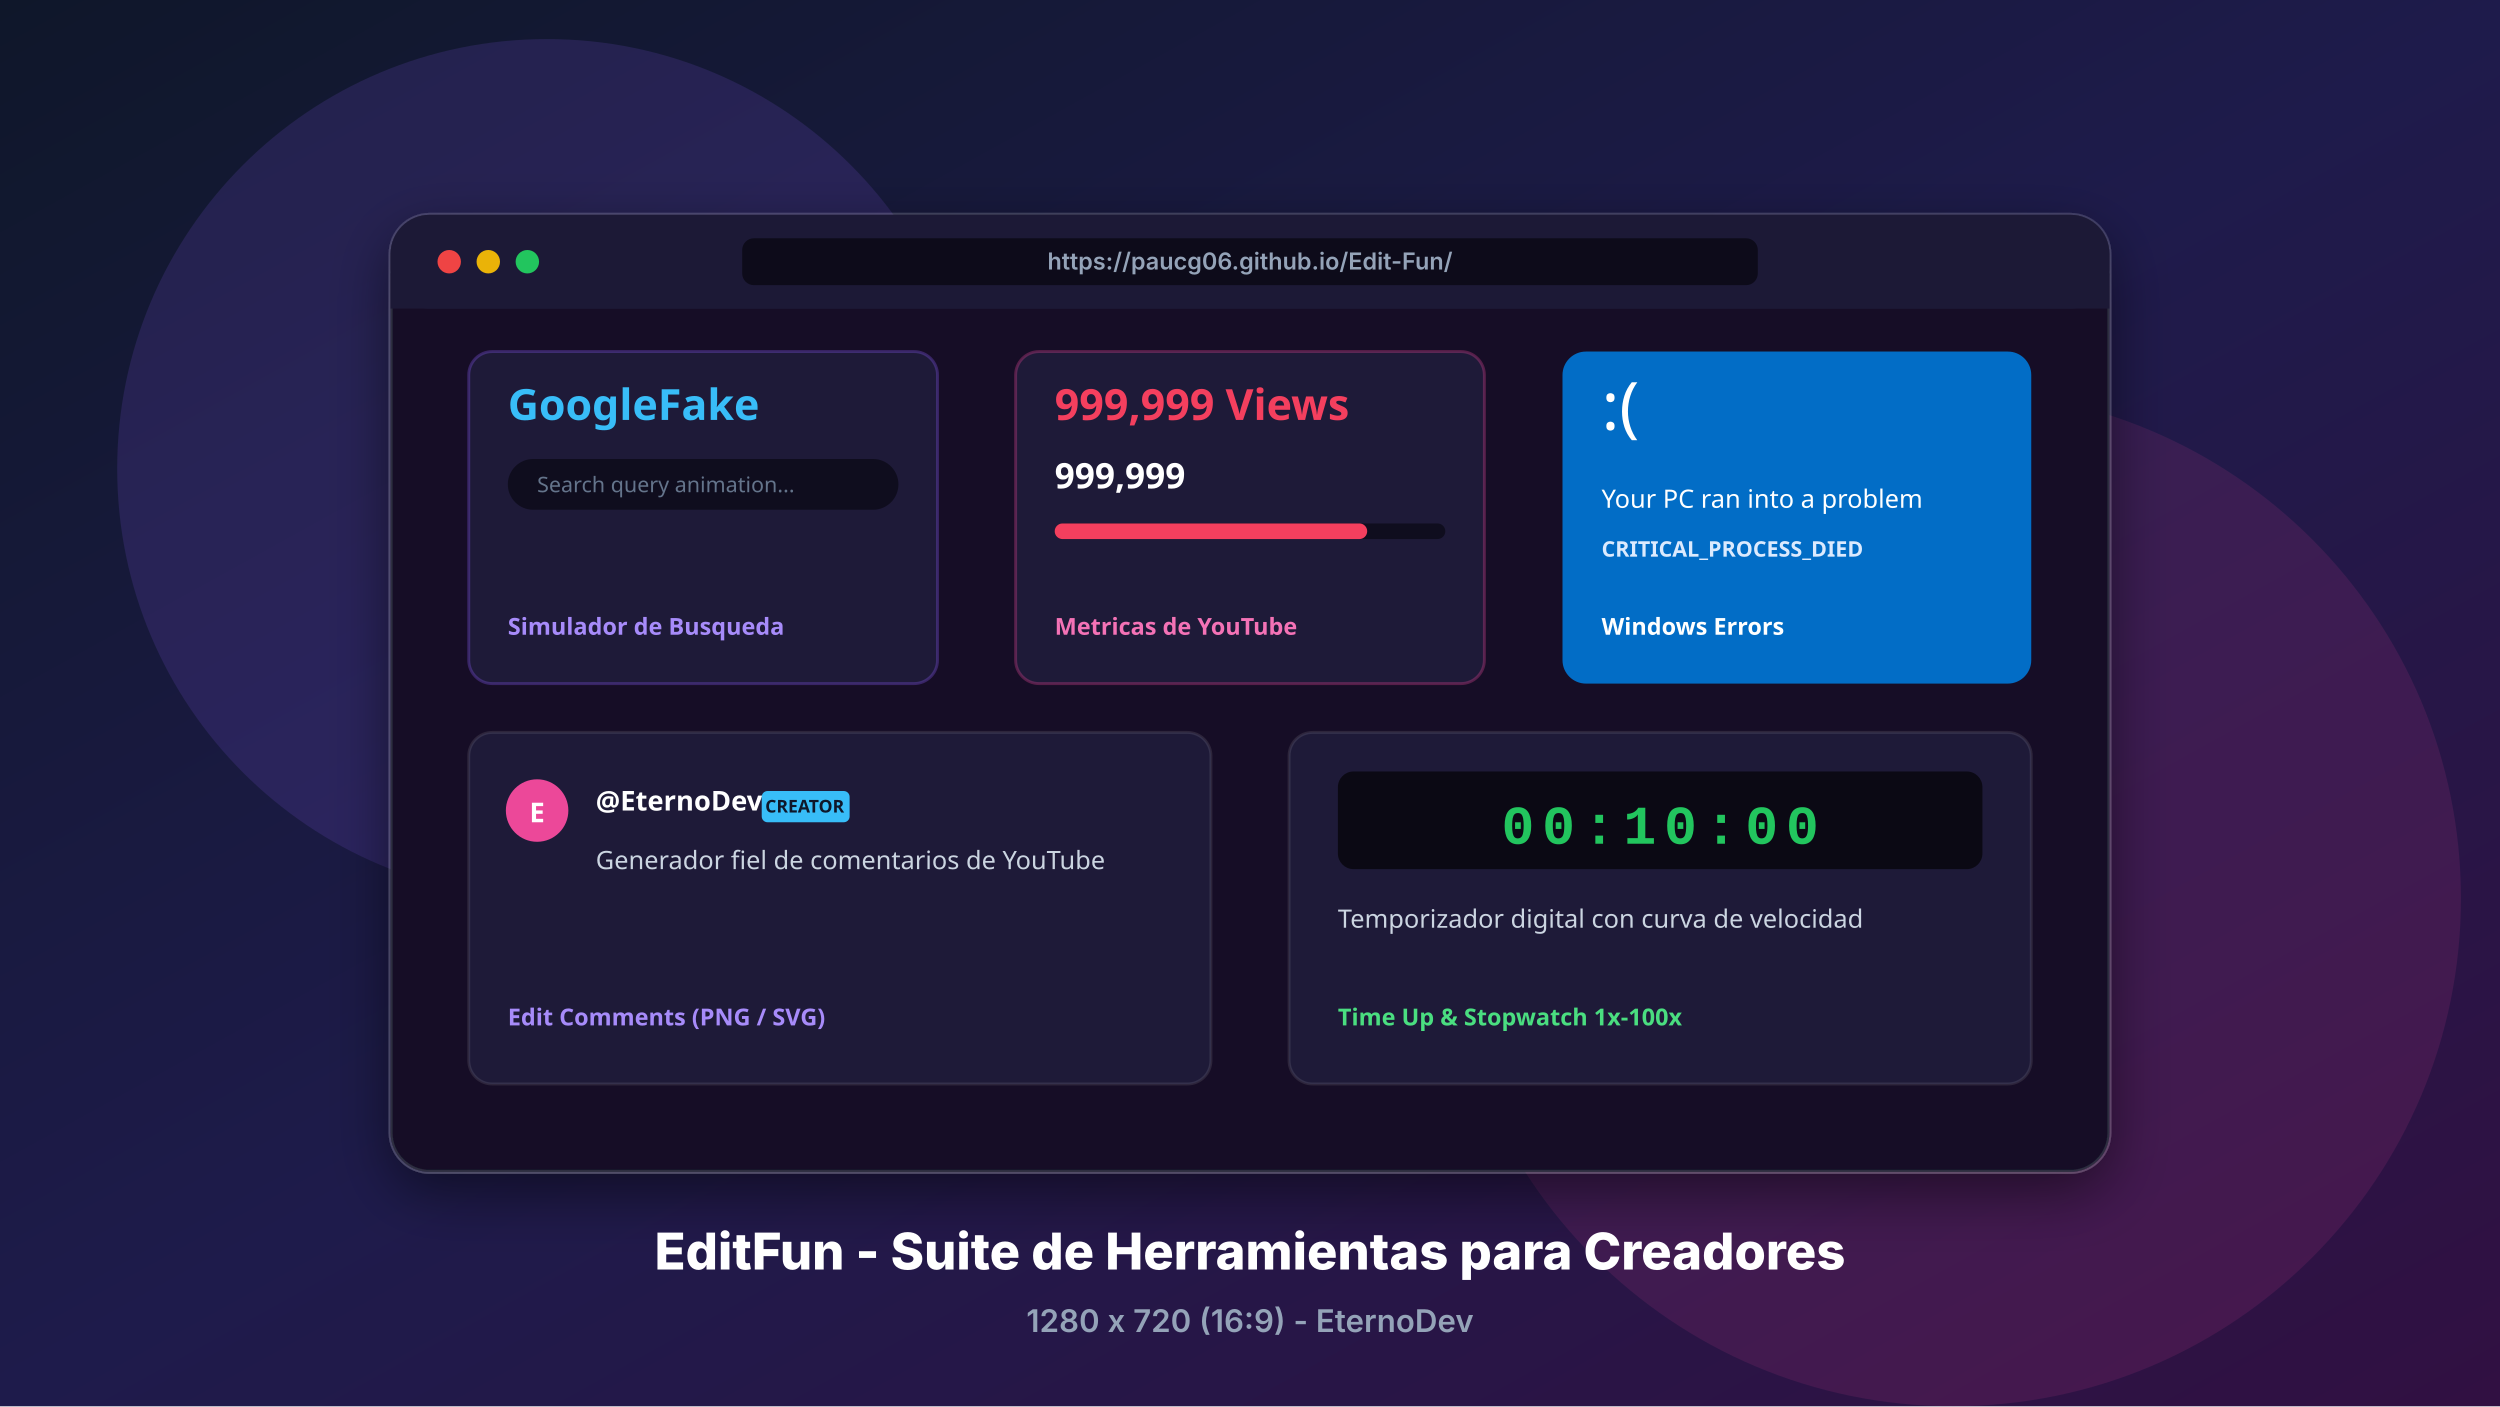
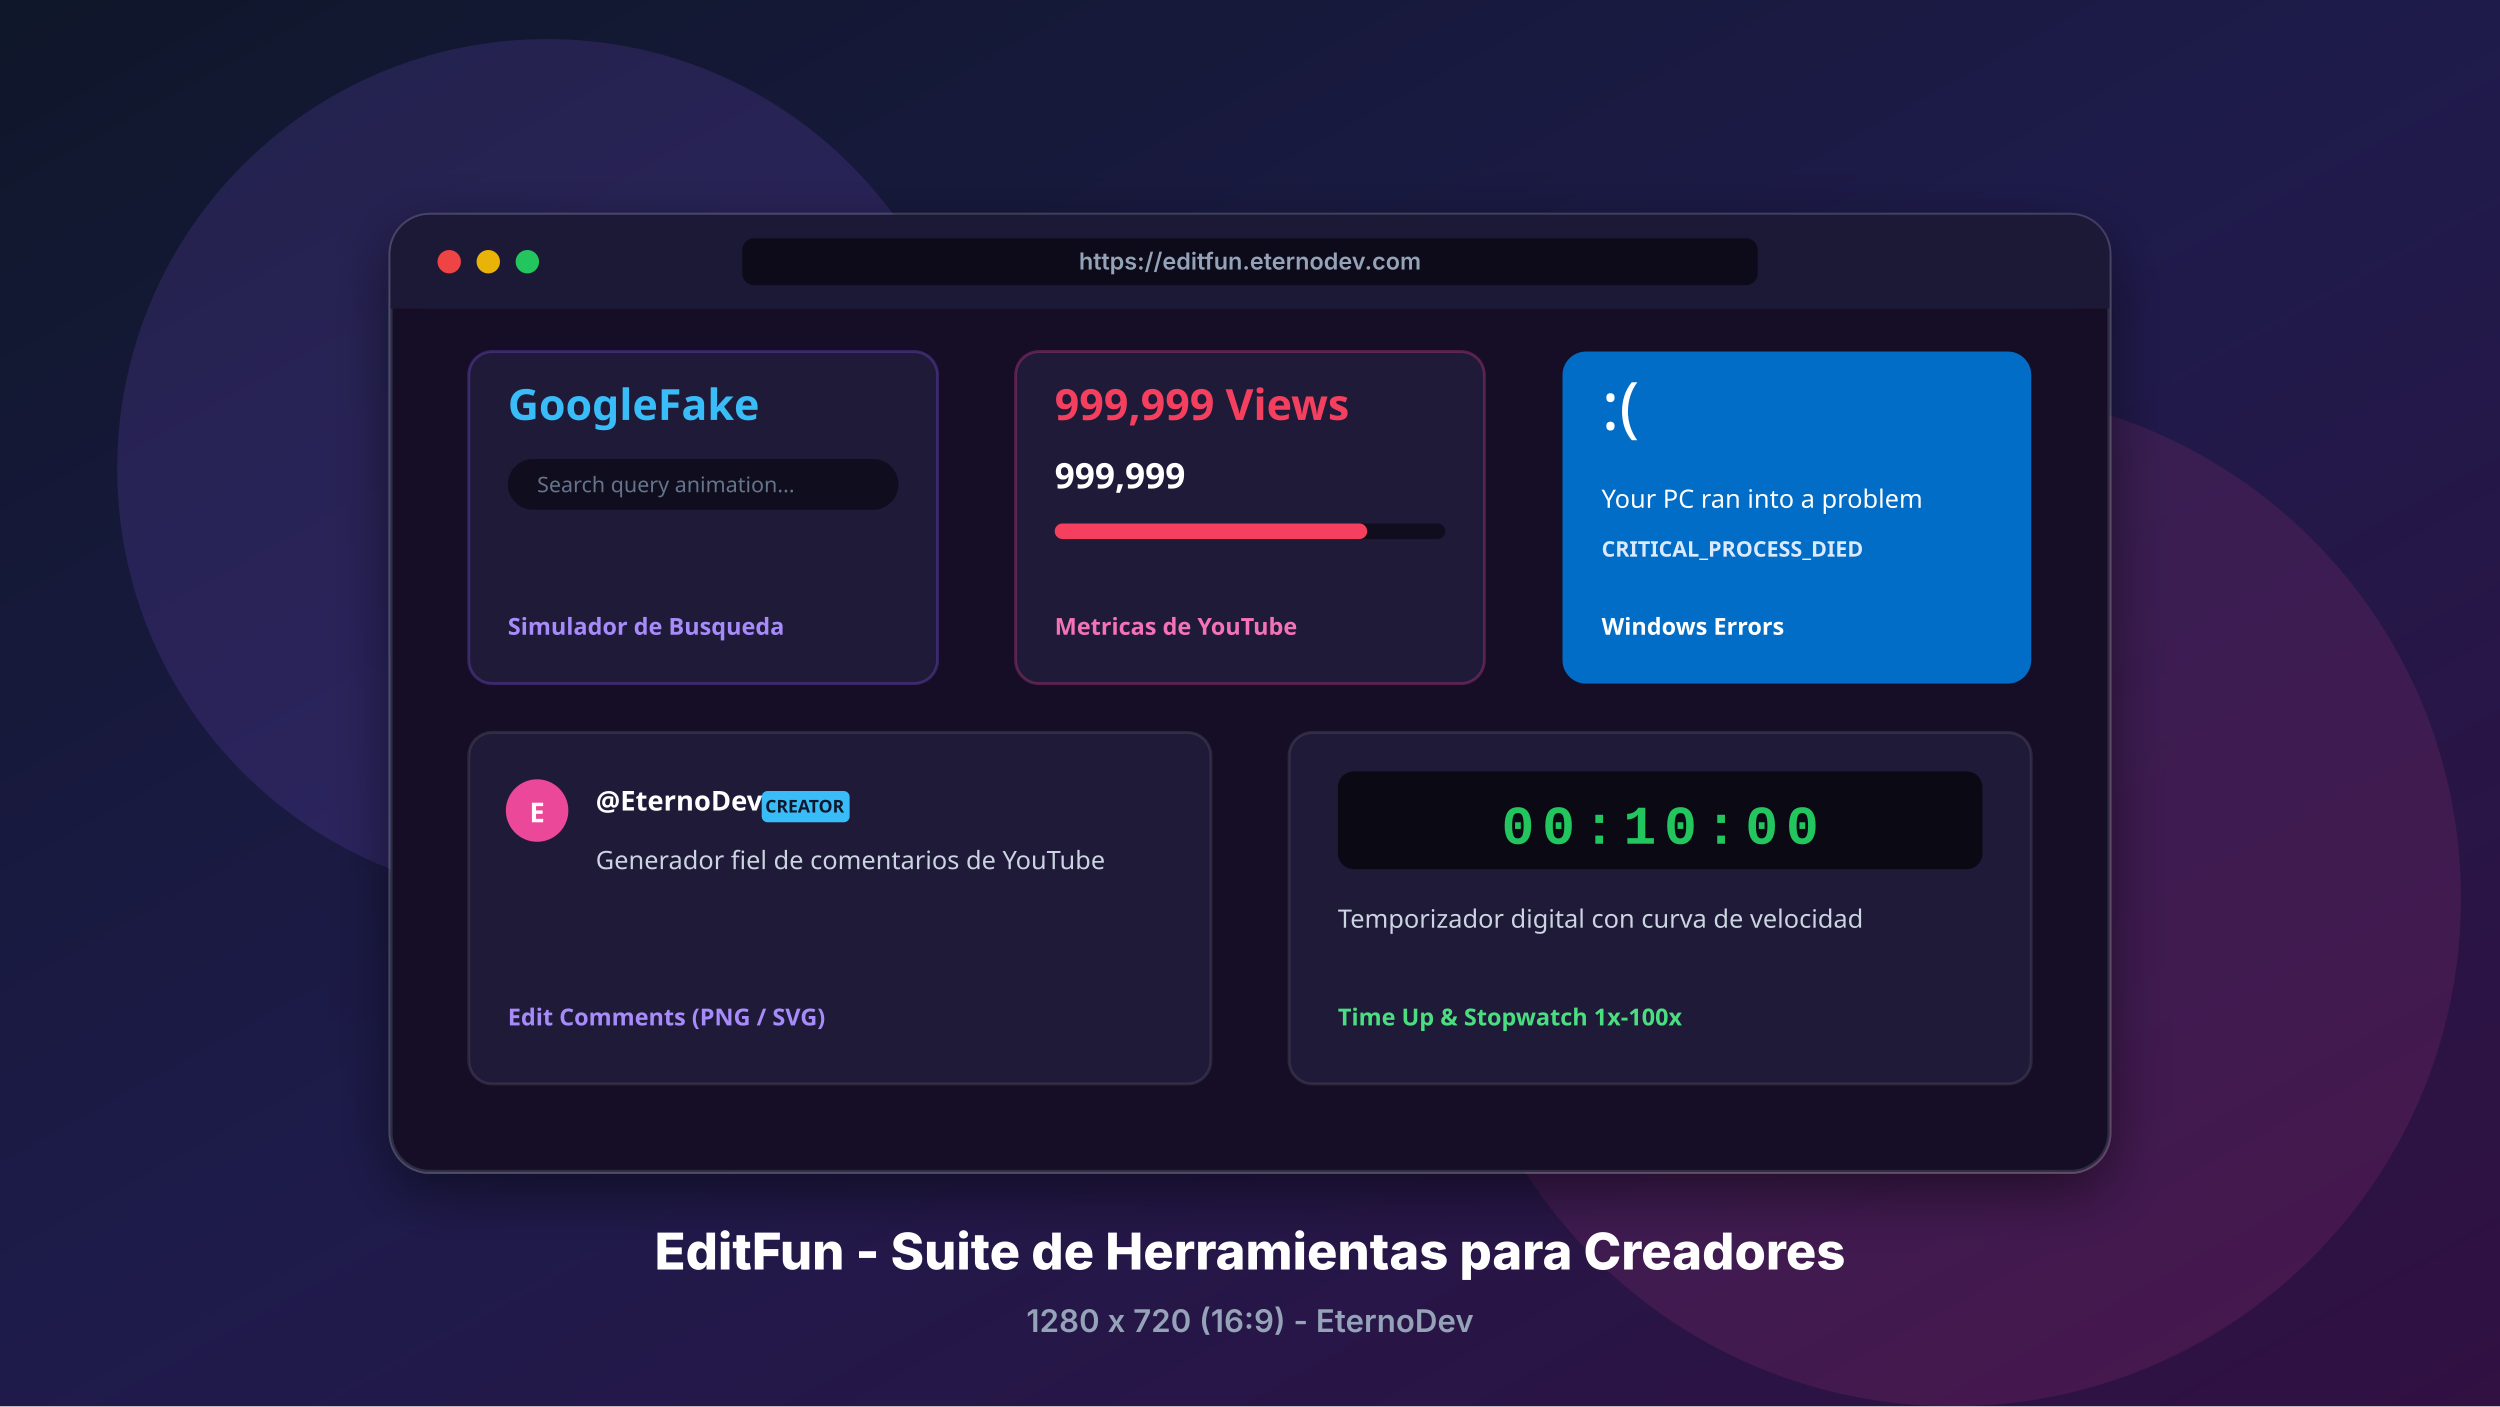
<svg xmlns="http://www.w3.org/2000/svg" viewBox="0 0 1280 720" width="1280" height="720">
  <defs>
    <linearGradient id="bgGrad" x1="0%" y1="0%" x2="100%" y2="100%">
      <stop offset="0%" stop-color="#0f172a" />
      <stop offset="50%" stop-color="#1e1b4b" />
      <stop offset="100%" stop-color="#311042" />
    </linearGradient>
    <linearGradient id="glowGrad" x1="0%" y1="0%" x2="100%" y2="0%">
      <stop offset="0%" stop-color="#8b5cf6" />
      <stop offset="50%" stop-color="#ec4899" />
      <stop offset="100%" stop-color="#f43f5e" />
    </linearGradient>
    <filter id="shadow" x="-20%" y="-20%" width="140%" height="140%">
      <feDropShadow dx="0" dy="10" stdDeviation="15" flood-color="#000000" flood-opacity="0.5" />
    </filter>
  </defs>
  <rect width="1280" height="720" fill="url(#bgGrad)" />
  <circle cx="280" cy="240" r="220" fill="#8b5cf6" opacity="0.15" />
  <circle cx="1000" cy="460" r="260" fill="#ec4899" opacity="0.12" />
  <rect x="200" y="110" width="880" height="490" rx="20" fill="#131127" stroke="rgba(255,255,255,0.12)" stroke-width="2" filter="url(#shadow)" />
  <rect x="200" y="110" width="880" height="48" rx="20" fill="#1c1936" />
  <rect x="200" y="140" width="880" height="18" fill="#1c1936" />
  <circle cx="230" cy="134" r="6" fill="#ef4444" />
  <circle cx="250" cy="134" r="6" fill="#eab308" />
  <circle cx="270" cy="134" r="6" fill="#22c55e" />
  <rect x="380" y="122" width="520" height="24" rx="6" fill="#0d0b1a" />
-   <text x="640" y="138" font-family="'Plus Jakarta Sans', -apple-system, sans-serif" font-size="12" font-weight="600" fill="#94a3b8" text-anchor="middle">https://paucg06.github.io/Edit-Fun/</text>
+   <text x="640" y="138" font-family="'Plus Jakarta Sans', -apple-system, sans-serif" font-size="12" font-weight="600" fill="#94a3b8" text-anchor="middle">https://editfun.eternodev.com</text>
  <rect x="240" y="180" width="240" height="170" rx="12" fill="#1e1a38" stroke="rgba(139, 92, 246, 0.3)" stroke-width="1.5" />
  <text x="260" y="215" font-family="'Plus Jakarta Sans', sans-serif" font-size="22" font-weight="800" fill="#38bdf8">GoogleFake</text>
  <rect x="260" y="235" width="200" height="26" rx="13" fill="#0f0d1e" />
  <text x="275" y="252" font-family="'Plus Jakarta Sans', sans-serif" font-size="11" fill="#64748b">Search query animation...</text>
  <text x="260" y="325" font-family="'Plus Jakarta Sans', sans-serif" font-size="12" font-weight="600" fill="#a78bfa">Simulador de Busqueda</text>
  <rect x="520" y="180" width="240" height="170" rx="12" fill="#1e1a38" stroke="rgba(236, 72, 153, 0.3)" stroke-width="1.5" />
  <text x="540" y="215" font-family="'Plus Jakarta Sans', sans-serif" font-size="22" font-weight="800" fill="#f43f5e">999,999 Views</text>
  <text x="540" y="250" font-family="'Plus Jakarta Sans', sans-serif" font-size="18" font-weight="800" fill="#ffffff">999,999</text>
  <rect x="540" y="268" width="200" height="8" rx="4" fill="#0f0d1e" />
  <rect x="540" y="268" width="160" height="8" rx="4" fill="#f43f5e" />
  <text x="540" y="325" font-family="'Plus Jakarta Sans', sans-serif" font-size="12" font-weight="600" fill="#f472b6">Metricas de YouTube</text>
  <rect x="800" y="180" width="240" height="170" rx="12" fill="#0078d7" opacity="0.9" />
  <text x="820" y="220" font-family="'Segoe UI', sans-serif" font-size="34" font-weight="300" fill="#ffffff">:(</text>
  <text x="820" y="260" font-family="'Segoe UI', sans-serif" font-size="13" font-weight="400" fill="#ffffff">Your PC ran into a problem</text>
  <text x="820" y="285" font-family="'Segoe UI', sans-serif" font-size="11" font-weight="600" fill="#dbeafe">CRITICAL_PROCESS_DIED</text>
  <text x="820" y="325" font-family="'Segoe UI', sans-serif" font-size="12" font-weight="700" fill="#ffffff">Windows Errors</text>
  <rect x="240" y="375" width="380" height="180" rx="12" fill="#1e1a38" stroke="rgba(255, 255, 255, 0.1)" stroke-width="1.5" />
  <circle cx="275" cy="415" r="16" fill="#ec4899" />
  <text x="275" y="421" font-family="'Plus Jakarta Sans', sans-serif" font-size="14" font-weight="800" fill="#ffffff" text-anchor="middle">E</text>
  <text x="305" y="415" font-family="'Plus Jakarta Sans', sans-serif" font-size="14" font-weight="700" fill="#ffffff">@EternoDev</text>
  <rect x="390" y="405" width="45" height="16" rx="3" fill="#38bdf8" />
  <text x="412" y="416" font-family="'Plus Jakarta Sans', sans-serif" font-size="9" font-weight="700" fill="#0f172a" text-anchor="middle">CREATOR</text>
  <text x="305" y="445" font-family="'Plus Jakarta Sans', sans-serif" font-size="13" fill="#cbd5e1">Generador fiel de comentarios de YouTube</text>
  <text x="260" y="525" font-family="'Plus Jakarta Sans', sans-serif" font-size="12" font-weight="600" fill="#a78bfa">Edit Comments (PNG / SVG)</text>
  <rect x="660" y="375" width="380" height="180" rx="12" fill="#1e1a38" stroke="rgba(255, 255, 255, 0.1)" stroke-width="1.5" />
  <rect x="685" y="395" width="330" height="50" rx="8" fill="#0b0914" />
  <text x="850" y="432" font-family="'Courier New', monospace" font-size="28" font-weight="900" fill="#22c55e" text-anchor="middle" letter-spacing="4">00:10:00</text>
  <text x="685" y="475" font-family="'Plus Jakarta Sans', sans-serif" font-size="13" fill="#cbd5e1">Temporizador digital con curva de velocidad</text>
  <text x="685" y="525" font-family="'Plus Jakarta Sans', sans-serif" font-size="12" font-weight="600" fill="#4ade80">Time Up &amp; Stopwatch 1x-100x</text>
  <text x="640" y="650" font-family="'Plus Jakarta Sans', -apple-system, sans-serif" font-size="26" font-weight="800" fill="#ffffff" text-anchor="middle">EditFun - Suite de Herramientas para Creadores</text>
  <text x="640" y="682" font-family="'Plus Jakarta Sans', -apple-system, sans-serif" font-size="16" font-weight="600" fill="#94a3b8" text-anchor="middle">1280 x 720 (16:9) - EternoDev</text>
</svg>
